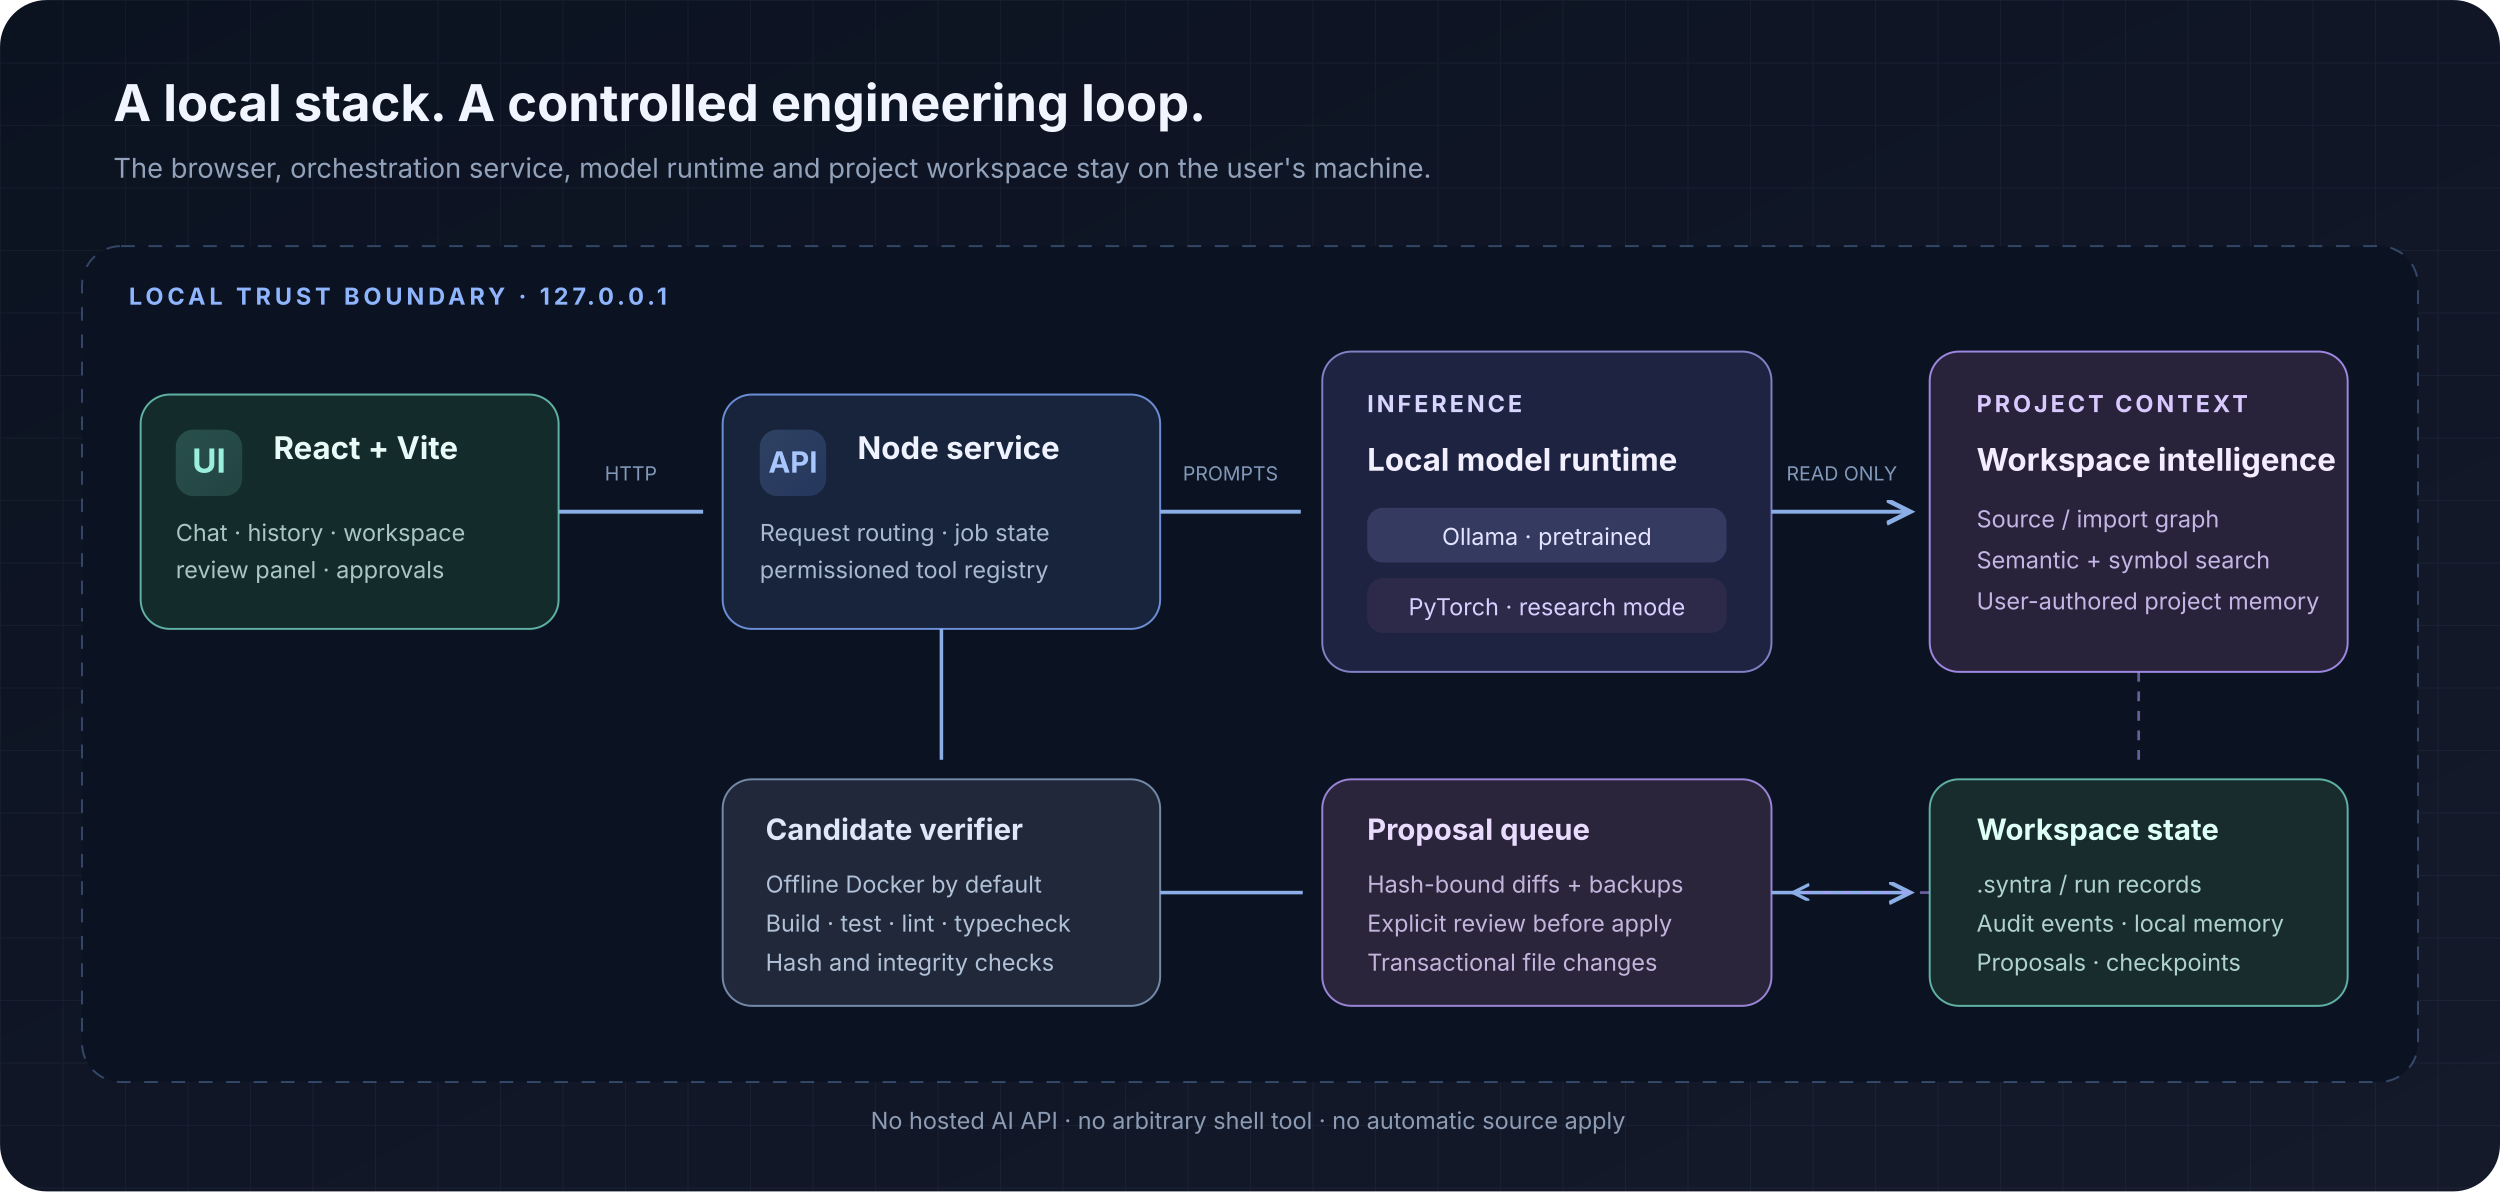
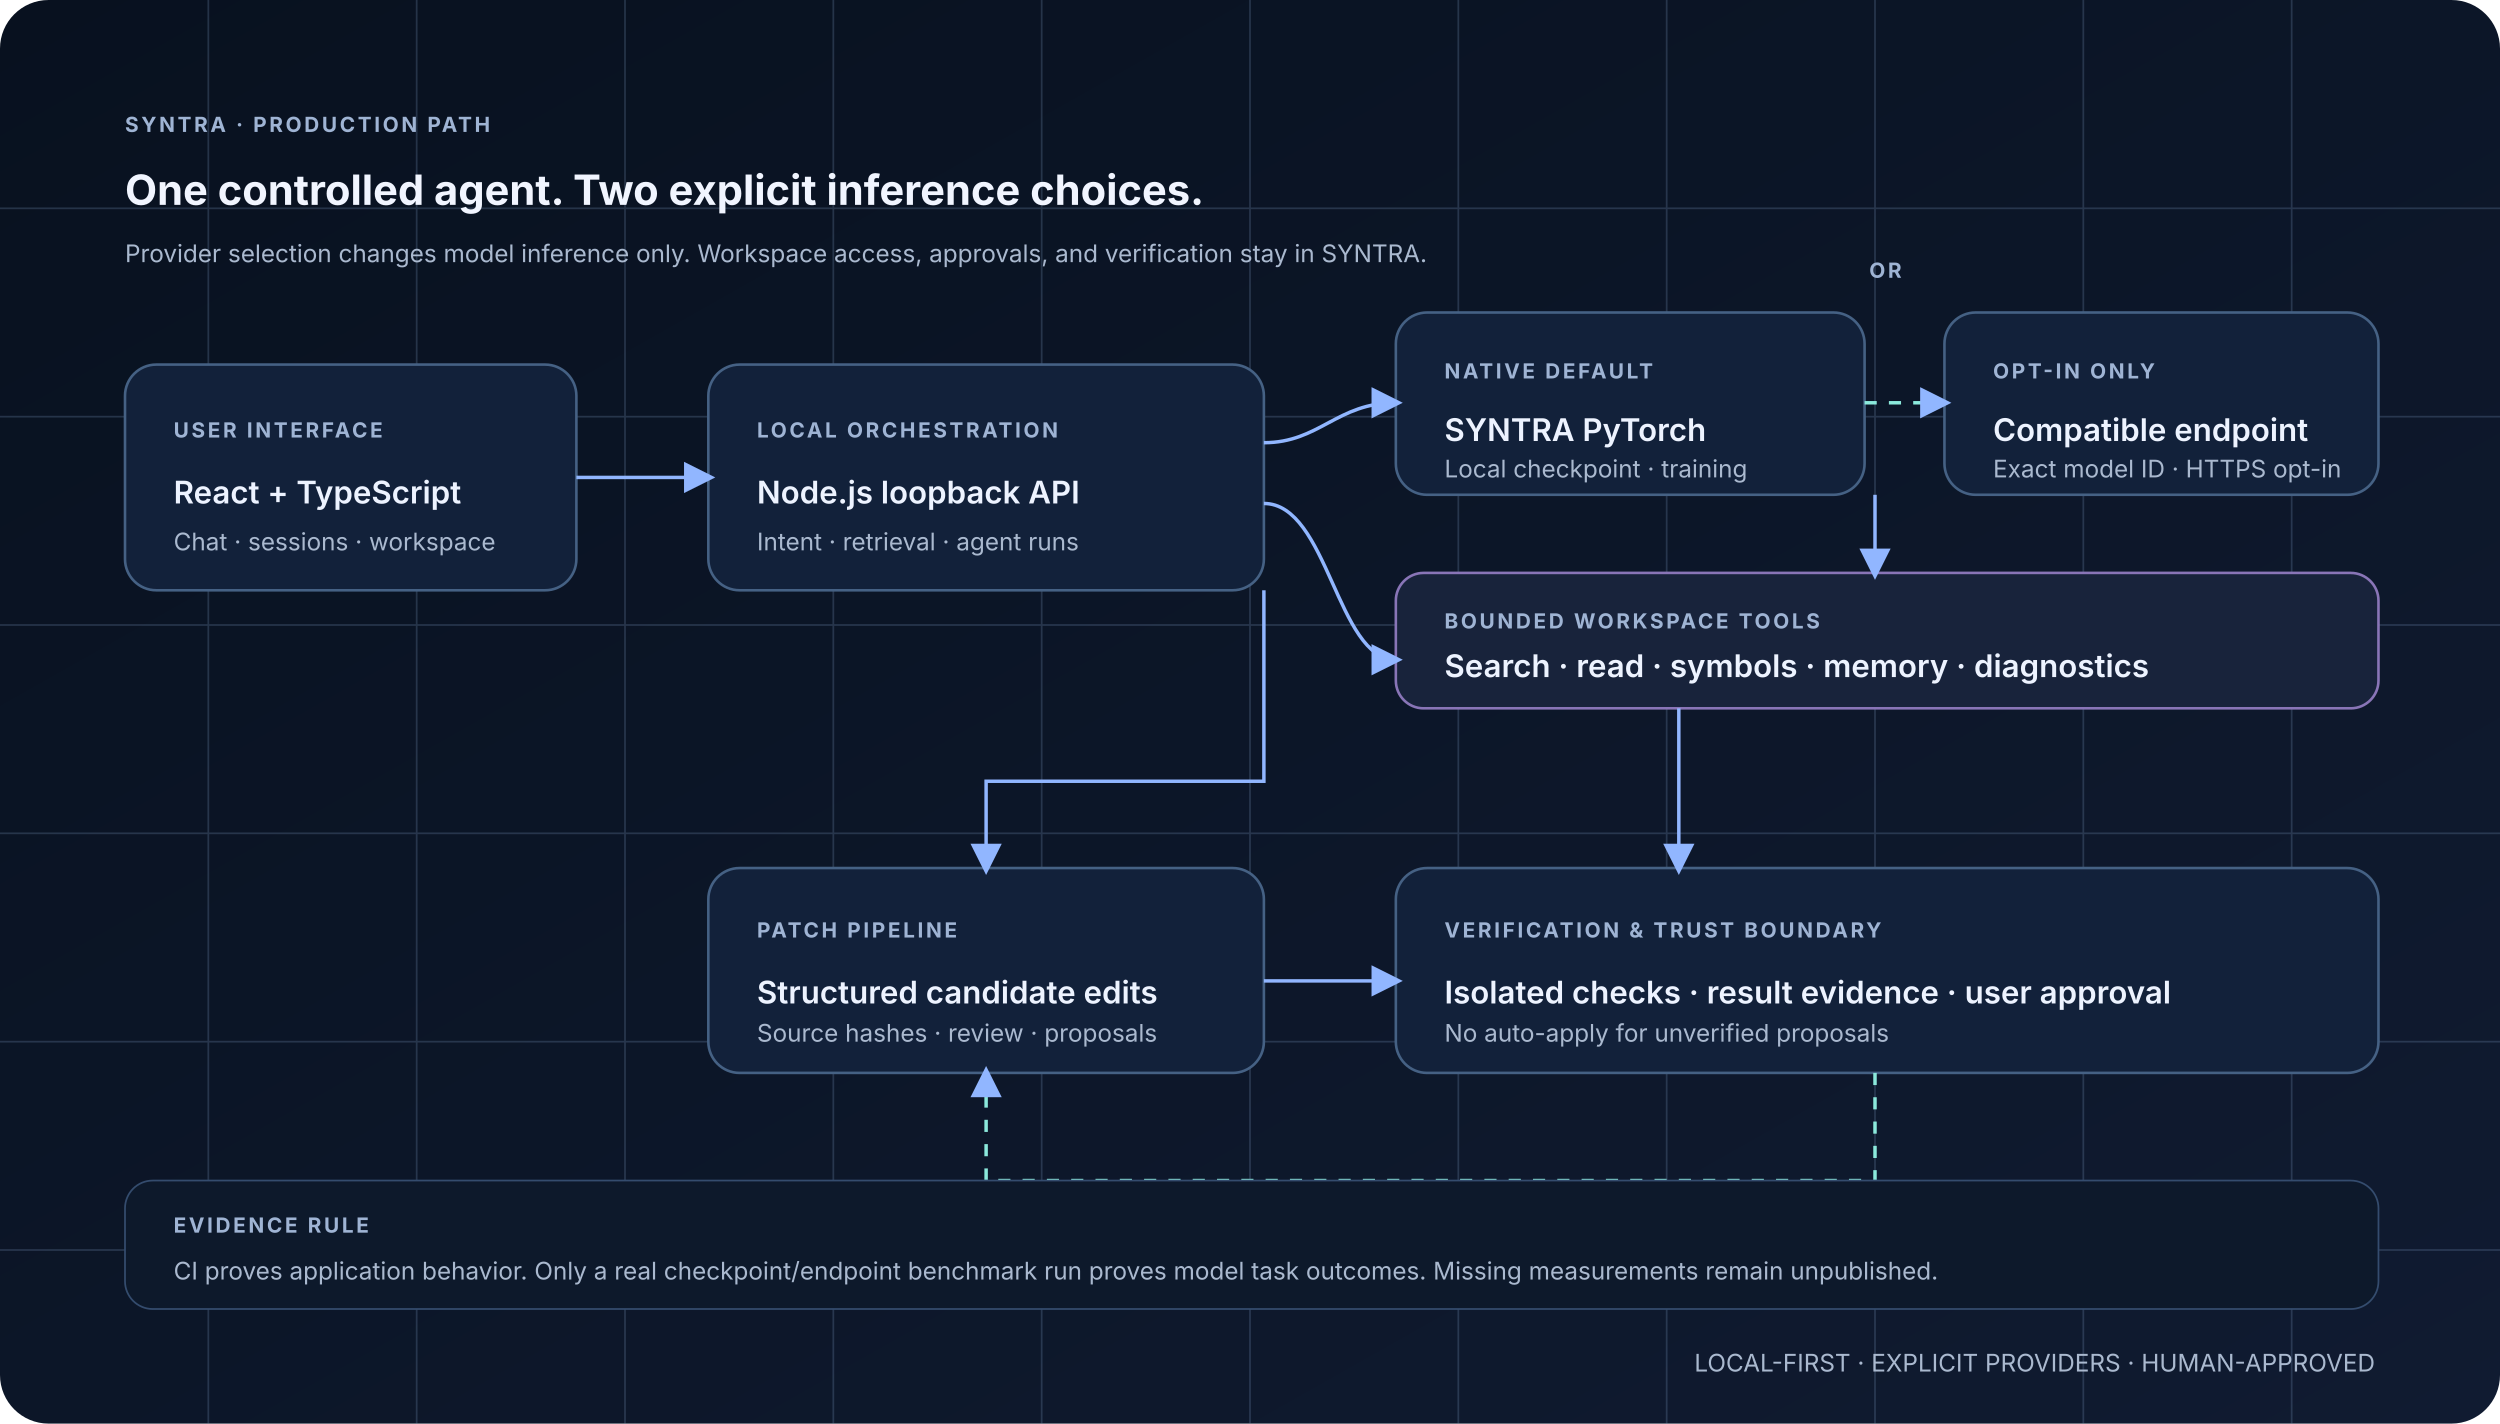
- <svg xmlns="http://www.w3.org/2000/svg" width="1280" height="610" viewBox="0 0 1280 610" role="img" aria-labelledby="title desc">
+ <svg xmlns="http://www.w3.org/2000/svg" width="1440" height="820" viewBox="0 0 1440 820" role="img" aria-labelledby="title desc">
  <defs>
-     <linearGradient id="bg" x2="1" y2="1">
-       <stop stop-color="#0b1220" />
-       <stop offset="1" stop-color="#151a2b" />
+     <linearGradient id="bg" x1="0" y1="0" x2="1" y2="1">
+       <stop offset="0" stop-color="#08111f" />
+       <stop offset="1" stop-color="#101b31" />
    </linearGradient>
-     <linearGradient id="mint" x2="1" y2="1">
-       <stop stop-color="#7be4cf" />
-       <stop offset="1" stop-color="#5aa9a0" />
-     </linearGradient>
-     <linearGradient id="blue" x2="1" y2="1">
-       <stop stop-color="#8ab8ff" />
-       <stop offset="1" stop-color="#647fe8" />
-     </linearGradient>
-     <linearGradient id="violet" x2="1" y2="1">
-       <stop stop-color="#c1a5ff" />
-       <stop offset="1" stop-color="#8d76dc" />
-     </linearGradient>
-     <pattern id="grid" width="32" height="32" patternUnits="userSpaceOnUse">
-       <path d="M32 0H0V32" fill="none" stroke="#a5b9dc" opacity=".055" />
-     </pattern>
-     <marker id="arr" markerWidth="8" markerHeight="8" refX="6" refY="3" orient="auto">
-       <path d="M0 0L6 3L0 6" fill="none" stroke="#8baee6" stroke-width="1.2" />
+     <marker id="arrow" markerWidth="9" markerHeight="9" refX="7" refY="4.5" orient="auto">
+       <path d="M0 0L9 4.5L0 9Z" fill="#91b6ff" />
    </marker>
+     <style>
+       .h{font:700 24px Inter,Segoe UI,Arial,sans-serif;fill:#f1f5ff}
+       .t{font:600 18px Inter,Segoe UI,Arial,sans-serif;fill:#edf3ff}
+       .s{font:14px Inter,Segoe UI,Arial,sans-serif;fill:#aab9cf}
+       .k{font:700 12px Inter,Segoe UI,Arial,sans-serif;letter-spacing:1.5px;fill:#9fb4d4}
+       .node{fill:#12213a;stroke:#456184;stroke-width:1.5}
+       .line{fill:none;stroke:#91b6ff;stroke-width:2;marker-end:url(#arrow)}
+       .dash{fill:none;stroke:#8be9dc;stroke-width:2;stroke-dasharray:7 7;marker-end:url(#arrow)}
+     </style>
  </defs>
-   <rect width="1280" height="610" rx="24" fill="url(#bg)" />
-   <rect width="1280" height="610" rx="24" fill="url(#grid)" />
-   <text x="58" y="62" fill="#f1f5ff" font-family="Inter,Segoe UI,Arial" font-size="26" font-weight="700">A local stack. A controlled engineering loop.</text>
-   <text x="58" y="91" fill="#92a2ba" font-family="Inter,Segoe UI,Arial" font-size="14">The browser, orchestration service, model runtime and project workspace stay on the user's machine.</text>
-   <rect x="42" y="126" width="1196" height="428" rx="20" fill="#0b1322" stroke="#7da6e9" stroke-opacity=".35" stroke-dasharray="7 7" />
-   <text x="66" y="156" fill="#8fb5ff" font-family="Inter,Segoe UI,Arial" font-size="12" font-weight="700" letter-spacing="2">LOCAL TRUST BOUNDARY · 127.0.0.1</text>
-   <g font-family="Inter,Segoe UI,Arial">
-     <rect x="72" y="202" width="214" height="120" rx="15" fill="#142b2c" stroke="#73d5c1" stroke-opacity=".8" />
-     <rect x="90" y="220" width="34" height="34" rx="9" fill="url(#mint)" fill-opacity=".2" />
-     <text x="107" y="242" text-anchor="middle" fill="#9af0dc" font-size="17" font-weight="700">UI</text>
-     <text x="140" y="235" fill="#e9fbf7" font-size="16" font-weight="700">React + Vite</text>
-     <text x="90" y="277" fill="#a9c6c2" font-size="12">Chat · history · workspace</text>
-     <text x="90" y="296" fill="#a9c6c2" font-size="12">review panel · approvals</text>
-     <rect x="370" y="202" width="224" height="120" rx="15" fill="#17243b" stroke="#82aaff" stroke-opacity=".8" />
-     <rect x="389" y="220" width="34" height="34" rx="9" fill="url(#blue)" fill-opacity=".2" />
-     <text x="406" y="242" text-anchor="middle" fill="#a9c7ff" font-size="15" font-weight="700">API</text>
-     <text x="439" y="235" fill="#eef3ff" font-size="16" font-weight="700">Node service</text>
-     <text x="389" y="277" fill="#aab9d0" font-size="12">Request routing · job state</text>
-     <text x="389" y="296" fill="#aab9d0" font-size="12">permissioned tool registry</text>
-     <rect x="677" y="180" width="230" height="164" rx="15" fill="#1d2340" stroke="#9b9be8" stroke-opacity=".8" />
-     <text x="700" y="211" fill="#d8d5ff" font-size="12" font-weight="700" letter-spacing="1.5">INFERENCE</text>
-     <text x="700" y="241" fill="#f2f0ff" font-size="16" font-weight="700">Local model runtime</text>
-     <rect x="700" y="260" width="184" height="28" rx="8" fill="#343a60" />
-     <text x="792" y="279" text-anchor="middle" fill="#e4e4ff" font-size="12">Ollama · pretrained</text>
-     <rect x="700" y="296" width="184" height="28" rx="8" fill="#2d2a49" />
-     <text x="792" y="315" text-anchor="middle" fill="#d8ceff" font-size="12">PyTorch · research mode</text>
-     <rect x="988" y="180" width="214" height="164" rx="15" fill="#28233b" stroke="#b59aff" stroke-opacity=".85" />
-     <text x="1012" y="211" fill="#d9c9ff" font-size="12" font-weight="700" letter-spacing="1.5">PROJECT CONTEXT</text>
-     <text x="1012" y="241" fill="#f4edff" font-size="16" font-weight="700">Workspace intelligence</text>
-     <text x="1012" y="270" fill="#c4b5e5" font-size="12">Source / import graph</text>
-     <text x="1012" y="291" fill="#c4b5e5" font-size="12">Semantic + symbol search</text>
-     <text x="1012" y="312" fill="#c4b5e5" font-size="12">User-authored project memory</text>
-     <path d="M286 262H360M594 262H666M907 262H978" fill="none" stroke="#8baee6" stroke-width="2" marker-end="url(#arr)" />
-     <text x="323" y="246" fill="#8298b9" text-anchor="middle" font-size="10">HTTP</text>
-     <text x="630" y="246" fill="#8298b9" text-anchor="middle" font-size="10">PROMPTS</text>
-     <text x="943" y="246" fill="#8298b9" text-anchor="middle" font-size="10">READ ONLY</text>
-     <rect x="370" y="399" width="224" height="116" rx="15" fill="#20283a" stroke="#8ca4c7" stroke-opacity=".8" />
-     <text x="392" y="430" fill="#dfe8f7" font-size="15" font-weight="700">Candidate verifier</text>
-     <text x="392" y="457" fill="#b1c1d7" font-size="12">Offline Docker by default</text>
-     <text x="392" y="477" fill="#b1c1d7" font-size="12">Build · test · lint · typecheck</text>
-     <text x="392" y="497" fill="#b1c1d7" font-size="12">Hash and integrity checks</text>
-     <rect x="677" y="399" width="230" height="116" rx="15" fill="#2a253b" stroke="#ba9eff" stroke-opacity=".8" />
-     <text x="700" y="430" fill="#e9dcff" font-size="15" font-weight="700">Proposal queue</text>
-     <text x="700" y="457" fill="#c3b4dc" font-size="12">Hash-bound diffs + backups</text>
-     <text x="700" y="477" fill="#c3b4dc" font-size="12">Explicit review before apply</text>
-     <text x="700" y="497" fill="#c3b4dc" font-size="12">Transactional file changes</text>
-     <rect x="988" y="399" width="214" height="116" rx="15" fill="#182c2e" stroke="#73d5c1" stroke-opacity=".8" />
-     <text x="1012" y="430" fill="#ddfff6" font-size="15" font-weight="700">Workspace state</text>
-     <text x="1012" y="457" fill="#afd3cc" font-size="12">.syntra / run records</text>
-     <text x="1012" y="477" fill="#afd3cc" font-size="12">Audit events · local memory</text>
-     <text x="1012" y="497" fill="#afd3cc" font-size="12">Proposals · checkpoints</text>
-     <path d="M482 322V389M594 457H667M907 457H978" fill="none" stroke="#8baee6" stroke-width="1.8" marker-end="url(#arr)" />
-     <path d="M1095 344V389M988 457H918" fill="none" stroke="#b59aff" stroke-opacity=".55" stroke-width="1.4" stroke-dasharray="5 5" marker-end="url(#arr)" />
-     <text x="639" y="578" text-anchor="middle" fill="#8c9cb5" font-size="12">No hosted AI API · no arbitrary shell tool · no automatic source apply</text>
+   <rect width="1440" height="820" rx="28" fill="url(#bg)" />
+   <g opacity=".22" fill="none" stroke="#8aa8d1">
+     <path d="M0 120H1440M0 240H1440M0 360H1440M0 480H1440M0 600H1440M0 720H1440" />
+     <path d="M120 0V820M240 0V820M360 0V820M480 0V820M600 0V820M720 0V820M840 0V820M960 0V820M1080 0V820M1200 0V820M1320 0V820" />
  </g>
+   <text x="72" y="76" class="k">SYNTRA · PRODUCTION PATH</text>
+   <text x="72" y="118" class="h" font-size="34">One controlled agent. Two explicit inference choices.</text>
+   <text x="72" y="151" class="s">Provider selection changes model inference only. Workspace access, approvals, and verification stay in SYNTRA.</text>
+   <rect x="72" y="210" width="260" height="130" rx="18" class="node" />
+   <text x="100" y="252" class="k">USER INTERFACE</text>
+   <text x="100" y="290" class="t">React + TypeScript</text>
+   <text x="100" y="317" class="s">Chat · sessions · workspace</text>
+   <rect x="408" y="210" width="320" height="130" rx="18" class="node" />
+   <text x="436" y="252" class="k">LOCAL ORCHESTRATION</text>
+   <text x="436" y="290" class="t">Node.js loopback API</text>
+   <text x="436" y="317" class="s">Intent · retrieval · agent runs</text>
+   <rect x="804" y="180" width="270" height="105" rx="18" class="node" />
+   <text x="832" y="218" class="k">NATIVE DEFAULT</text>
+   <text x="832" y="254" class="t">SYNTRA PyTorch</text>
+   <text x="832" y="275" class="s">Local checkpoint · training</text>
+   <rect x="1120" y="180" width="250" height="105" rx="18" class="node" stroke="#8c9fff" />
+   <text x="1148" y="218" class="k">OPT-IN ONLY</text>
+   <text x="1148" y="254" class="t">Compatible endpoint</text>
+   <text x="1148" y="275" class="s">Exact model ID · HTTPS opt-in</text>
+   <rect x="804" y="330" width="566" height="78" rx="16" fill="#18233b" stroke="#8975b7" stroke-width="1.5" />
+   <text x="832" y="362" class="k">BOUNDED WORKSPACE TOOLS</text>
+   <text x="832" y="390" class="t">Search · read · symbols · memory · diagnostics</text>
+   <rect x="408" y="500" width="320" height="118" rx="18" class="node" />
+   <text x="436" y="540" class="k">PATCH PIPELINE</text>
+   <text x="436" y="578" class="t">Structured candidate edits</text>
+   <text x="436" y="600" class="s">Source hashes · review · proposals</text>
+   <rect x="804" y="500" width="566" height="118" rx="18" class="node" />
+   <text x="832" y="540" class="k">VERIFICATION &amp; TRUST BOUNDARY</text>
+   <text x="832" y="578" class="t">Isolated checks · result evidence · user approval</text>
+   <text x="832" y="600" class="s">No auto-apply for unverified proposals</text>
+   <path d="M332 275H408" class="line" />
+   <path d="M728 255C760 255 770 232 804 232" class="line" />
+   <path d="M728 290C765 290 770 380 804 380" class="line" />
+   <path d="M1074 232H1120" class="dash" />
+   <text x="1086" y="160" class="k" text-anchor="middle">OR</text>
+   <path d="M1080 285V330" class="line" />
+   <path d="M728 565H804" class="line" />
+   <path d="M967 408V500" class="line" />
+   <path d="M728 340V450H568V500" class="line" />
+   <path d="M1080 618V680H568V618" class="dash" />
+   <rect x="72" y="680" width="1298" height="74" rx="16" fill="#0d192b" stroke="#344c6e" />
+   <text x="100" y="710" class="k">EVIDENCE RULE</text>
+   <text x="100" y="737" class="s">CI proves application behavior. Only a real checkpoint/endpoint benchmark run proves model task outcomes. Missing measurements remain unpublished.</text>
+   <text x="1368" y="790" class="s" text-anchor="end">LOCAL-FIRST · EXPLICIT PROVIDERS · HUMAN-APPROVED</text>
</svg>
